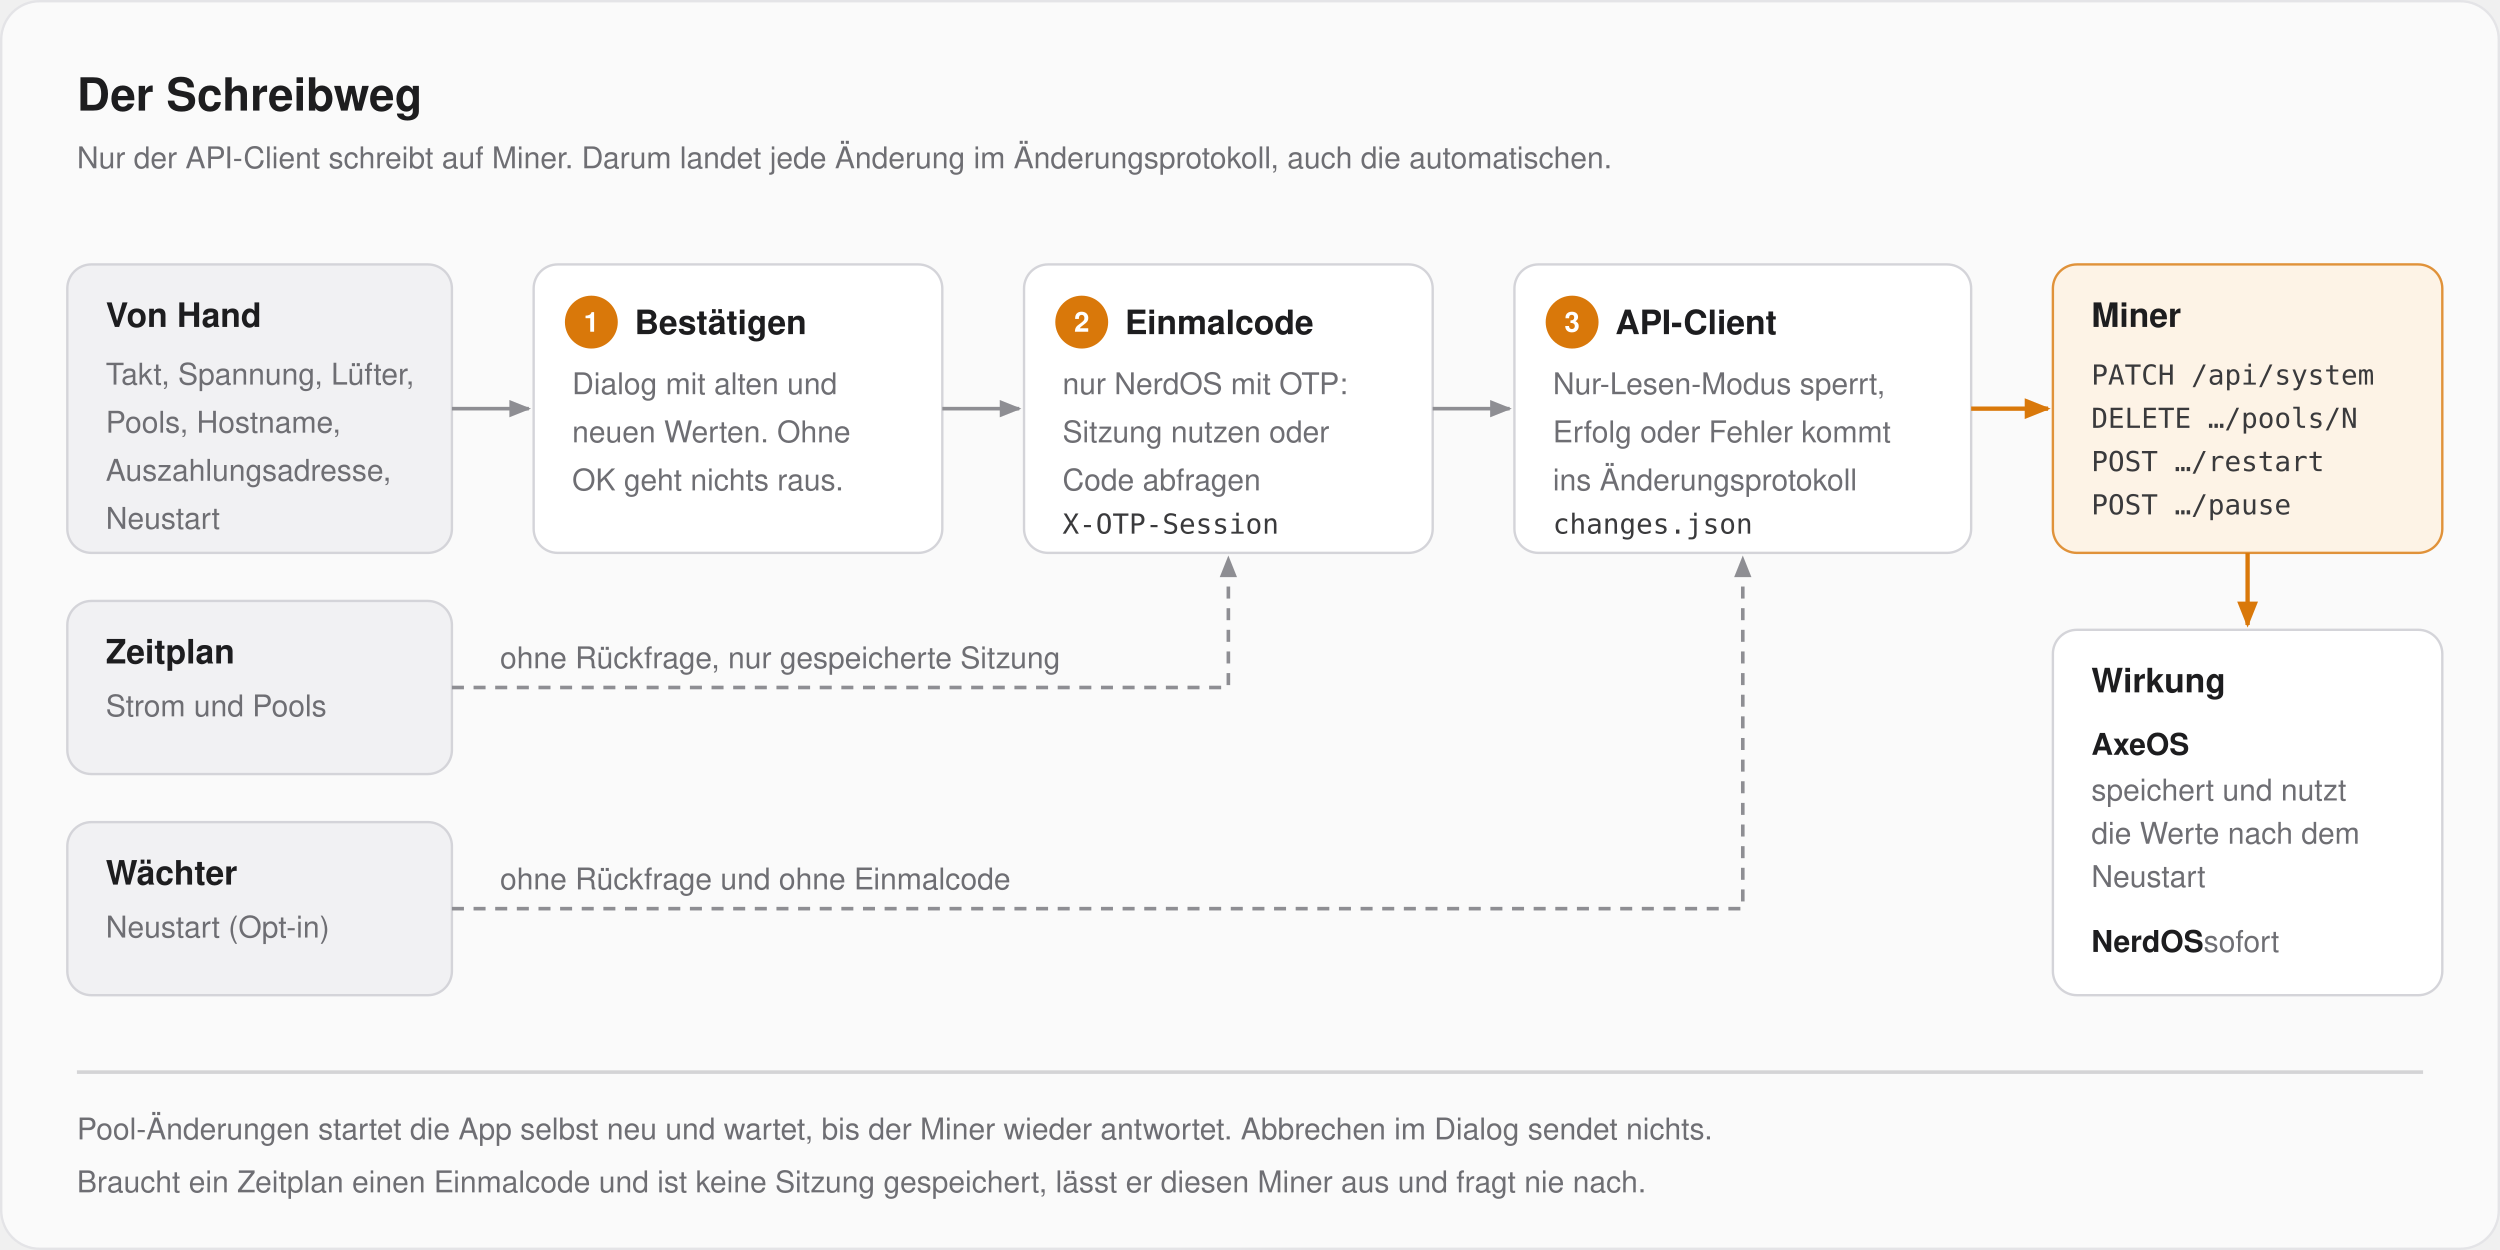
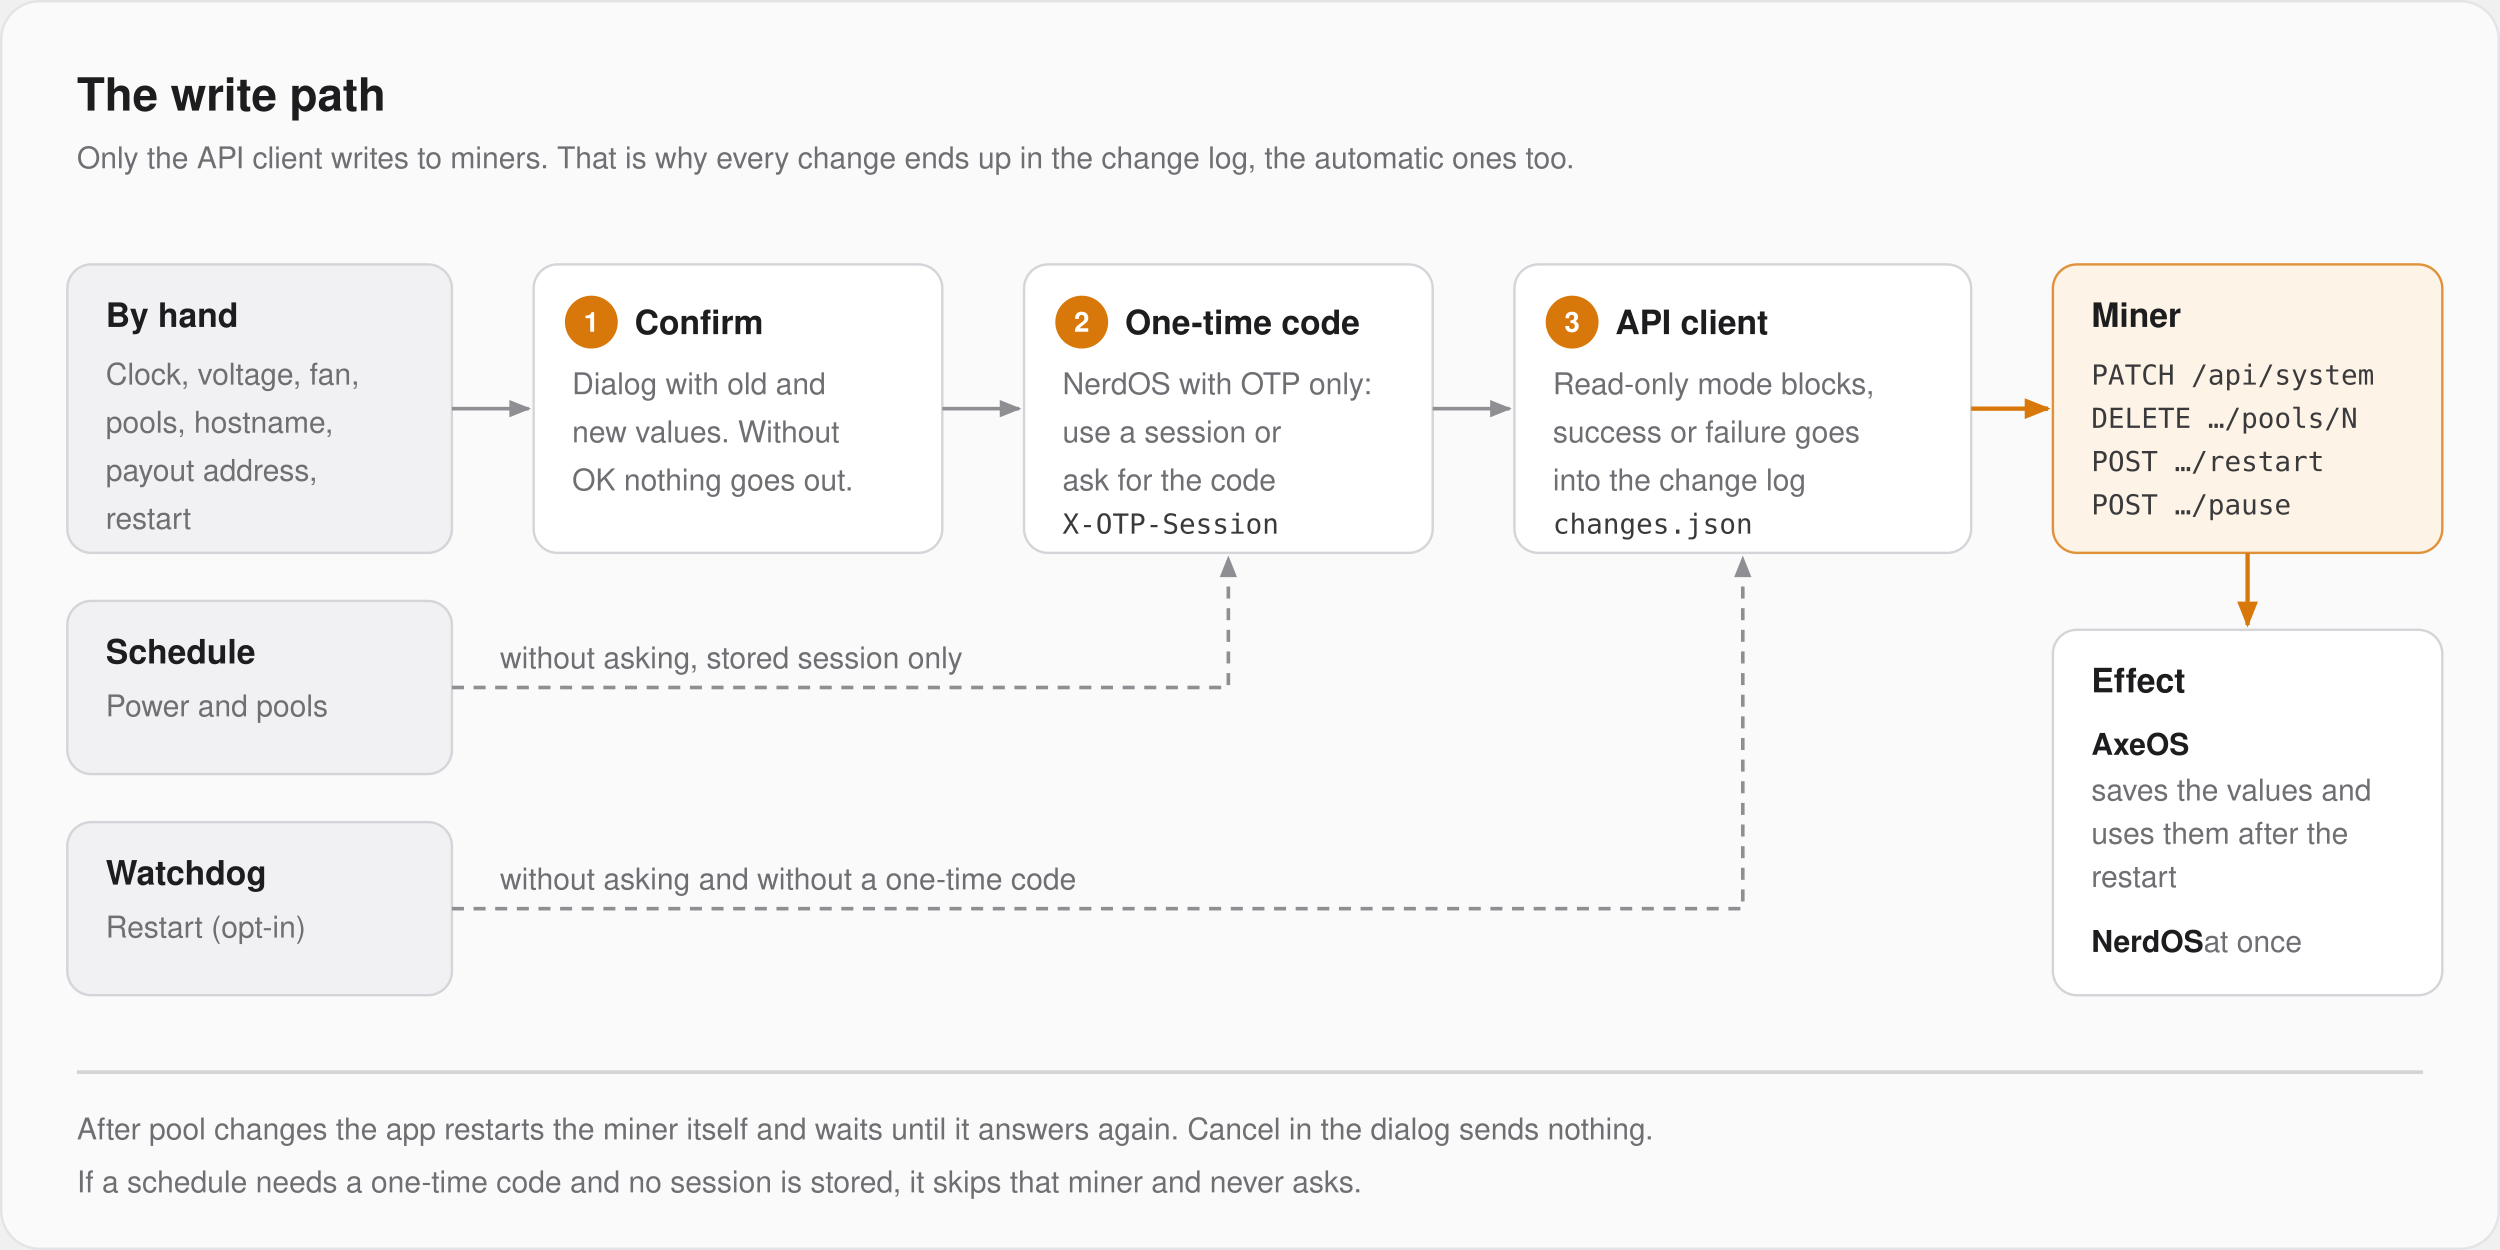
<svg xmlns="http://www.w3.org/2000/svg" viewBox="0 0 1040 520" width="1040" height="520" role="img" aria-labelledby="t d">
  <style>
text{font-family:-apple-system,BlinkMacSystemFont,"Segoe UI",system-ui,Helvetica,Arial,sans-serif;fill:#1d1d1f}
.h{font-size:19px;font-weight:650}.b{font-size:14px;font-weight:600}.m{font-size:12.5px;fill:#6e6e73}
.c{font-family:ui-monospace,"SF Mono",Menlo,Consolas,monospace;font-size:11.5px;fill:#3a3a3c}
.n{font-size:11.5px;font-weight:700;fill:#fff}
.bg{fill:#fafafa;stroke:#e4e4e7}.card{fill:#fff;stroke:#d4d4d9}.raised{fill:#f1f1f3;stroke:#d4d4d9}
.hot{fill:#fdf3e6;stroke:#e0923a}
.ln{fill:none;stroke:#8e8e93;stroke-width:1.5}.la{fill:none;stroke:#d9780a;stroke-width:1.8}.dash{stroke-dasharray:5 4}
.ah{fill:#8e8e93}.aa,.badge{fill:#d9780a}
@media (prefers-color-scheme:dark){
text{fill:#f2f2f3}.m{fill:#a1a1a6}.c{fill:#d1d1d6}.n{fill:#141415}
.bg{fill:#141415;stroke:#2c2c2f}.card{fill:#1c1c1e;stroke:#3a3a3e}.raised{fill:#242426;stroke:#3a3a3e}
.hot{fill:#2d2114;stroke:#b8762c}
.ln{stroke:#7c7c82}.ah{fill:#7c7c82}.la{stroke:#f0a03c}.aa,.badge{fill:#f0a03c}}
</style>
  <defs>
    <marker id="ah" viewBox="0 0 10 10" refX="9" refY="5" markerWidth="6" markerHeight="6" orient="auto">
      <path class="ah" d="M0,1 L10,5 L0,9 z" />
    </marker>
    <marker id="aa" viewBox="0 0 10 10" refX="9" refY="5" markerWidth="6" markerHeight="6" orient="auto">
      <path class="aa" d="M0,1 L10,5 L0,9 z" />
    </marker>
  </defs>
  <rect class="bg" x="0.5" y="0.5" width="1039" height="519" rx="16" />
-   <text class="h" x="32" y="46">Der Schreibweg</text>
-   <text class="m" x="32" y="70">Nur der API-Client schreibt auf Miner. Darum landet jede Änderung im Änderungsprotokoll, auch die automatischen.</text>
+   <text class="h" x="32" y="46">The write path</text>
+   <text class="m" x="32" y="70">Only the API client writes to miners. That is why every change ends up in the change log, the automatic ones too.</text>
  <rect class="raised" x="28" y="110" width="160" height="120" rx="10" />
-   <text class="b" x="44" y="136">Von Hand</text>
-   <text class="m" x="44" y="160">Takt, Spannung, Lüfter,</text>
-   <text class="m" x="44" y="180">Pools, Hostname,</text>
-   <text class="m" x="44" y="200">Auszahlungsadresse,</text>
-   <text class="m" x="44" y="220">Neustart</text>
+   <text class="b" x="44" y="136">By hand</text>
+   <text class="m" x="44" y="160">Clock, voltage, fan,</text>
+   <text class="m" x="44" y="180">pools, hostname,</text>
+   <text class="m" x="44" y="200">payout address,</text>
+   <text class="m" x="44" y="220">restart</text>
  <rect class="raised" x="28" y="250" width="160" height="72" rx="10" />
-   <text class="b" x="44" y="276">Zeitplan</text>
-   <text class="m" x="44" y="298">Strom und Pools</text>
+   <text class="b" x="44" y="276">Schedule</text>
+   <text class="m" x="44" y="298">Power and pools</text>
  <rect class="raised" x="28" y="342" width="160" height="72" rx="10" />
-   <text class="b" x="44" y="368">Wächter</text>
-   <text class="m" x="44" y="390">Neustart (Opt-in)</text>
+   <text class="b" x="44" y="368">Watchdog</text>
+   <text class="m" x="44" y="390">Restart (opt-in)</text>
  <path class="ln" d="M188 170H220" marker-end="url(#ah)" />
  <rect class="card" x="222" y="110" width="170" height="120" rx="10" />
  <circle class="badge" cx="246" cy="134" r="11" />
  <text class="n" x="246" y="138" text-anchor="middle">1</text>
-   <text class="b" x="264" y="139">Bestätigen</text>
-   <text class="m" x="238" y="164">Dialog mit alten und</text>
-   <text class="m" x="238" y="184">neuen Werten. Ohne</text>
-   <text class="m" x="238" y="204">OK geht nichts raus.</text>
+   <text class="b" x="264" y="139">Confirm</text>
+   <text class="m" x="238" y="164">Dialog with old and</text>
+   <text class="m" x="238" y="184">new values. Without</text>
+   <text class="m" x="238" y="204">OK nothing goes out.</text>
  <path class="ln" d="M392 170H424" marker-end="url(#ah)" />
  <rect class="card" x="426" y="110" width="170" height="120" rx="10" />
  <circle class="badge" cx="450" cy="134" r="11" />
  <text class="n" x="450" y="138" text-anchor="middle">2</text>
-   <text class="b" x="468" y="139">Einmalcode</text>
-   <text class="m" x="442" y="164">nur NerdOS mit OTP:</text>
-   <text class="m" x="442" y="184">Sitzung nutzen oder</text>
-   <text class="m" x="442" y="204">Code abfragen</text>
+   <text class="b" x="468" y="139">One-time code</text>
+   <text class="m" x="442" y="164">NerdOS with OTP only:</text>
+   <text class="m" x="442" y="184">use a session or</text>
+   <text class="m" x="442" y="204">ask for the code</text>
  <text class="c" x="442" y="222">X-OTP-Session</text>
  <path class="ln" d="M596 170H628" marker-end="url(#ah)" />
  <rect class="card" x="630" y="110" width="190" height="120" rx="10" />
  <circle class="badge" cx="654" cy="134" r="11" />
  <text class="n" x="654" y="138" text-anchor="middle">3</text>
-   <text class="b" x="672" y="139">API-Client</text>
-   <text class="m" x="646" y="164">Nur-Lesen-Modus sperrt,</text>
-   <text class="m" x="646" y="184">Erfolg oder Fehler kommt</text>
-   <text class="m" x="646" y="204">ins Änderungsprotokoll</text>
+   <text class="b" x="672" y="139">API client</text>
+   <text class="m" x="646" y="164">Read-only mode blocks,</text>
+   <text class="m" x="646" y="184">success or failure goes</text>
+   <text class="m" x="646" y="204">into the change log</text>
  <text class="c" x="646" y="222">changes.json</text>
  <path class="la" d="M820 170H852" marker-end="url(#aa)" />
  <rect class="hot" x="854" y="110" width="162" height="120" rx="10" />
  <text class="b" x="870" y="136">Miner</text>
  <text class="c" x="870" y="160">PATCH /api/system</text>
  <text class="c" x="870" y="178">DELETE …/pools/N</text>
  <text class="c" x="870" y="196">POST …/restart</text>
  <text class="c" x="870" y="214">POST …/pause</text>
  <path class="ln dash" d="M188 286H511V232" marker-end="url(#ah)" />
-   <text class="m" x="208" y="278">ohne Rückfrage, nur gespeicherte Sitzung</text>
+   <text class="m" x="208" y="278">without asking, stored session only</text>
  <path class="ln dash" d="M188 378H725V232" marker-end="url(#ah)" />
-   <text class="m" x="208" y="370">ohne Rückfrage und ohne Einmalcode</text>
+   <text class="m" x="208" y="370">without asking and without a one-time code</text>
  <path class="la" d="M935 230V260" marker-end="url(#aa)" />
  <rect class="card" x="854" y="262" width="162" height="152" rx="10" />
-   <text class="b" x="870" y="288">Wirkung</text>
+   <text class="b" x="870" y="288">Effect</text>
  <text class="b" x="870" y="314" style="font-size:12.5px">AxeOS</text>
-   <text class="m" x="870" y="333">speichert und nutzt</text>
-   <text class="m" x="870" y="351">die Werte nach dem</text>
-   <text class="m" x="870" y="369">Neustart</text>
-   <text class="b" x="870" y="396" style="font-size:12.5px">NerdOS<tspan class="m" style="font-weight:400"> sofort</tspan>
+   <text class="m" x="870" y="333">saves the values and</text>
+   <text class="m" x="870" y="351">uses them after the</text>
+   <text class="m" x="870" y="369">restart</text>
+   <text class="b" x="870" y="396" style="font-size:12.5px">NerdOS<tspan class="m" style="font-weight:400"> at once</tspan>
  </text>
  <path class="ln" d="M32 446H1008" stroke-opacity=".35" />
-   <text class="m" x="32" y="474">Pool-Änderungen startet die App selbst neu und wartet, bis der Miner wieder antwortet. Abbrechen im Dialog sendet nichts.</text>
-   <text class="m" x="32" y="496">Braucht ein Zeitplan einen Einmalcode und ist keine Sitzung gespeichert, lässt er diesen Miner aus und fragt nie nach.</text>
+   <text class="m" x="32" y="474">After pool changes the app restarts the miner itself and waits until it answers again. Cancel in the dialog sends nothing.</text>
+   <text class="m" x="32" y="496">If a schedule needs a one-time code and no session is stored, it skips that miner and never asks.</text>
</svg>
